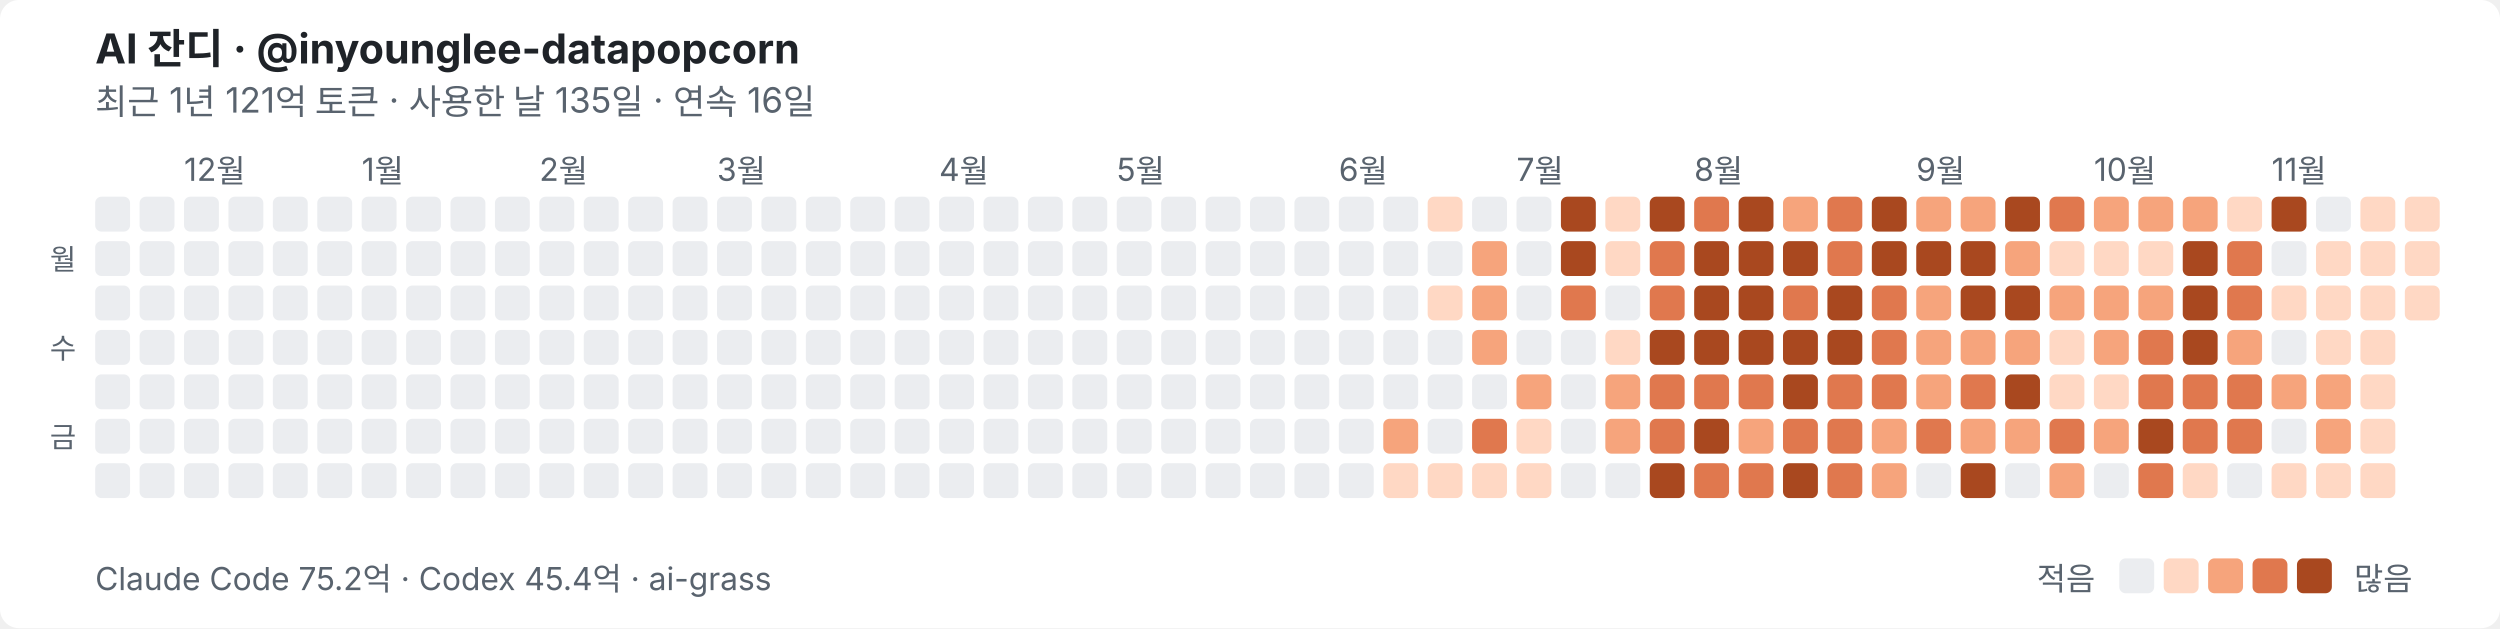
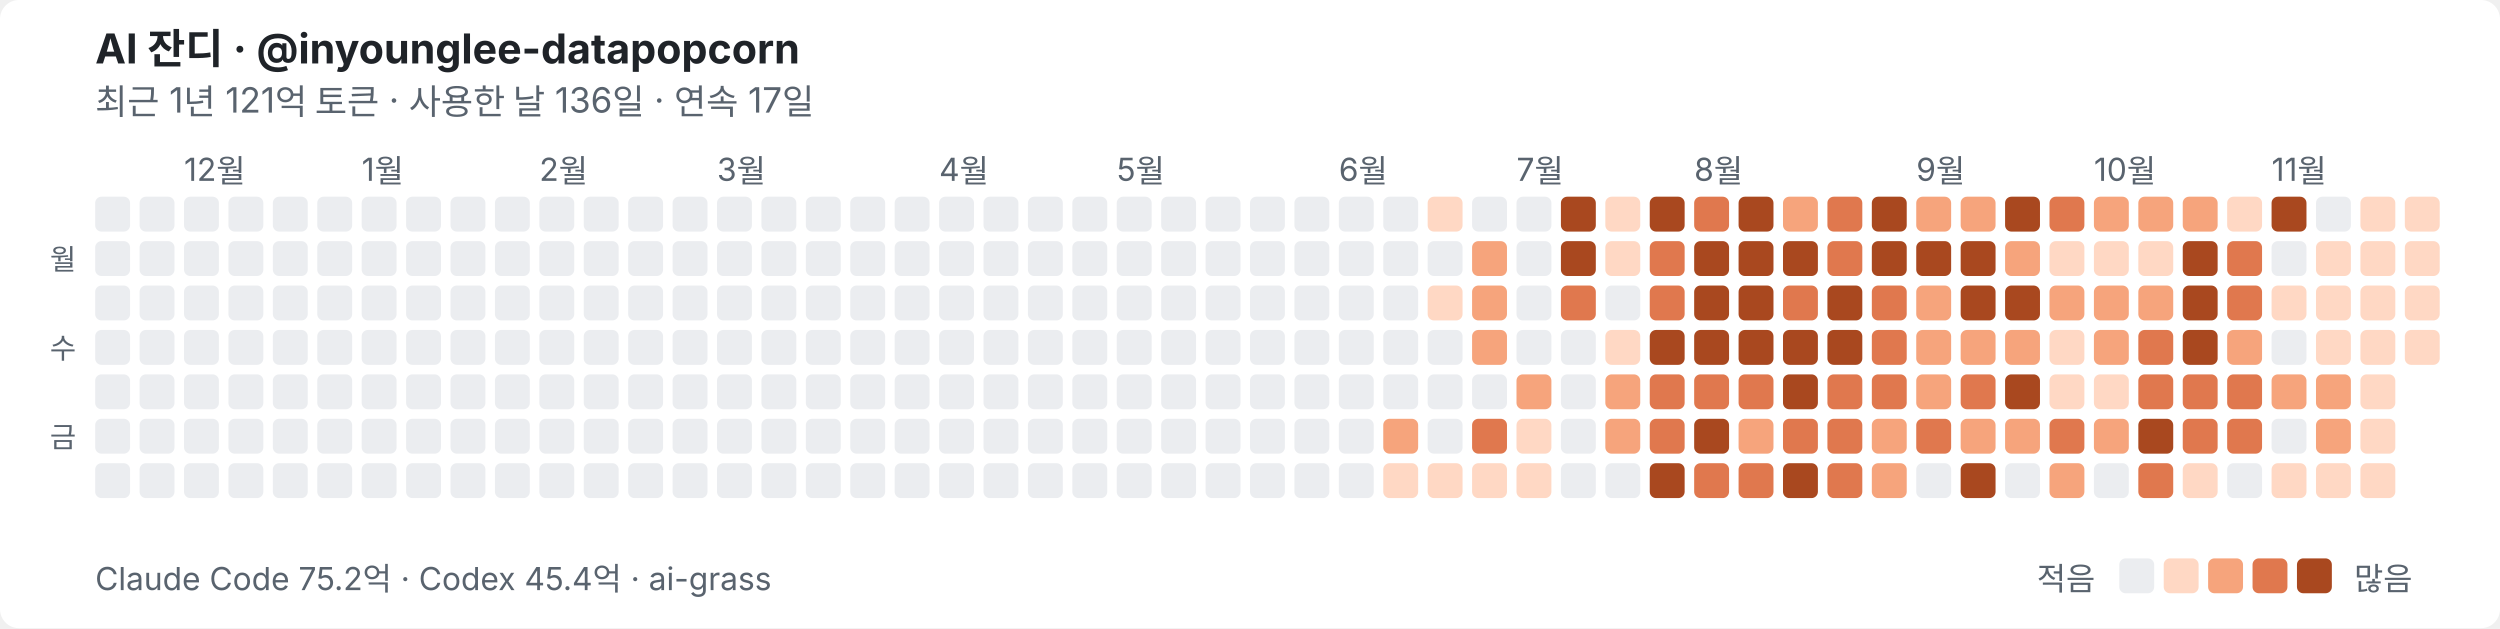
- <svg xmlns="http://www.w3.org/2000/svg" width="788" height="198" viewBox="0 0 788 198" role="img" aria-label="AI 잔디 · @inyounglee-datapopcorn 최근 1년 121억 토큰 · 사용한 날 135일 · 연속 16일">
+ <svg xmlns="http://www.w3.org/2000/svg" width="788" height="198" viewBox="0 0 788 198" role="img" aria-label="AI 잔디 · @inyounglee-datapopcorn 최근 1년 121억 토큰 · 사용한 날 136일 · 연속 17일">
  <rect width="788" height="198" rx="6" fill="#ffffff" />
  <g font-family="-apple-system,BlinkMacSystemFont,'Segoe UI','Apple SD Gothic Neo','Malgun Gothic',sans-serif">
    <text x="30" y="20" font-size="13" font-weight="700" fill="#1f2328">AI 잔디 · @inyounglee-datapopcorn</text>
-     <text x="30" y="36" font-size="11" fill="#59636e">최근 1년 121억 토큰 · 사용한 날 135일 · 연속 16일</text>
+     <text x="30" y="36" font-size="11" fill="#59636e">최근 1년 121억 토큰 · 사용한 날 136일 · 연속 17일</text>
    <text x="58" y="57" font-size="10" fill="#59636e">12월</text>
    <text x="114" y="57" font-size="10" fill="#59636e">1월</text>
    <text x="170" y="57" font-size="10" fill="#59636e">2월</text>
    <text x="226" y="57" font-size="10" fill="#59636e">3월</text>
    <text x="296" y="57" font-size="10" fill="#59636e">4월</text>
    <text x="352" y="57" font-size="10" fill="#59636e">5월</text>
    <text x="422" y="57" font-size="10" fill="#59636e">6월</text>
    <text x="478" y="57" font-size="10" fill="#59636e">7월</text>
    <text x="534" y="57" font-size="10" fill="#59636e">8월</text>
    <text x="604" y="57" font-size="10" fill="#59636e">9월</text>
    <text x="660" y="57" font-size="10" fill="#59636e">10월</text>
    <text x="716" y="57" font-size="10" fill="#59636e">11월</text>
    <text x="24" y="85" font-size="9" text-anchor="end" fill="#59636e">월</text>
    <text x="24" y="113" font-size="9" text-anchor="end" fill="#59636e">수</text>
    <text x="24" y="141" font-size="9" text-anchor="end" fill="#59636e">금</text>
    <rect x="30" y="62" width="11" height="11" rx="2" fill="#ebedf0" />
    <rect x="30" y="76" width="11" height="11" rx="2" fill="#ebedf0" />
    <rect x="30" y="90" width="11" height="11" rx="2" fill="#ebedf0" />
    <rect x="30" y="104" width="11" height="11" rx="2" fill="#ebedf0" />
    <rect x="30" y="118" width="11" height="11" rx="2" fill="#ebedf0" />
    <rect x="30" y="132" width="11" height="11" rx="2" fill="#ebedf0" />
    <rect x="30" y="146" width="11" height="11" rx="2" fill="#ebedf0" />
    <rect x="44" y="62" width="11" height="11" rx="2" fill="#ebedf0" />
    <rect x="44" y="76" width="11" height="11" rx="2" fill="#ebedf0" />
    <rect x="44" y="90" width="11" height="11" rx="2" fill="#ebedf0" />
    <rect x="44" y="104" width="11" height="11" rx="2" fill="#ebedf0" />
    <rect x="44" y="118" width="11" height="11" rx="2" fill="#ebedf0" />
    <rect x="44" y="132" width="11" height="11" rx="2" fill="#ebedf0" />
    <rect x="44" y="146" width="11" height="11" rx="2" fill="#ebedf0" />
    <rect x="58" y="62" width="11" height="11" rx="2" fill="#ebedf0" />
    <rect x="58" y="76" width="11" height="11" rx="2" fill="#ebedf0" />
    <rect x="58" y="90" width="11" height="11" rx="2" fill="#ebedf0" />
    <rect x="58" y="104" width="11" height="11" rx="2" fill="#ebedf0" />
    <rect x="58" y="118" width="11" height="11" rx="2" fill="#ebedf0" />
    <rect x="58" y="132" width="11" height="11" rx="2" fill="#ebedf0" />
    <rect x="58" y="146" width="11" height="11" rx="2" fill="#ebedf0" />
    <rect x="72" y="62" width="11" height="11" rx="2" fill="#ebedf0" />
    <rect x="72" y="76" width="11" height="11" rx="2" fill="#ebedf0" />
    <rect x="72" y="90" width="11" height="11" rx="2" fill="#ebedf0" />
    <rect x="72" y="104" width="11" height="11" rx="2" fill="#ebedf0" />
    <rect x="72" y="118" width="11" height="11" rx="2" fill="#ebedf0" />
    <rect x="72" y="132" width="11" height="11" rx="2" fill="#ebedf0" />
    <rect x="72" y="146" width="11" height="11" rx="2" fill="#ebedf0" />
    <rect x="86" y="62" width="11" height="11" rx="2" fill="#ebedf0" />
    <rect x="86" y="76" width="11" height="11" rx="2" fill="#ebedf0" />
    <rect x="86" y="90" width="11" height="11" rx="2" fill="#ebedf0" />
    <rect x="86" y="104" width="11" height="11" rx="2" fill="#ebedf0" />
    <rect x="86" y="118" width="11" height="11" rx="2" fill="#ebedf0" />
    <rect x="86" y="132" width="11" height="11" rx="2" fill="#ebedf0" />
    <rect x="86" y="146" width="11" height="11" rx="2" fill="#ebedf0" />
    <rect x="100" y="62" width="11" height="11" rx="2" fill="#ebedf0" />
    <rect x="100" y="76" width="11" height="11" rx="2" fill="#ebedf0" />
    <rect x="100" y="90" width="11" height="11" rx="2" fill="#ebedf0" />
    <rect x="100" y="104" width="11" height="11" rx="2" fill="#ebedf0" />
    <rect x="100" y="118" width="11" height="11" rx="2" fill="#ebedf0" />
    <rect x="100" y="132" width="11" height="11" rx="2" fill="#ebedf0" />
    <rect x="100" y="146" width="11" height="11" rx="2" fill="#ebedf0" />
    <rect x="114" y="62" width="11" height="11" rx="2" fill="#ebedf0" />
    <rect x="114" y="76" width="11" height="11" rx="2" fill="#ebedf0" />
    <rect x="114" y="90" width="11" height="11" rx="2" fill="#ebedf0" />
    <rect x="114" y="104" width="11" height="11" rx="2" fill="#ebedf0" />
    <rect x="114" y="118" width="11" height="11" rx="2" fill="#ebedf0" />
    <rect x="114" y="132" width="11" height="11" rx="2" fill="#ebedf0" />
    <rect x="114" y="146" width="11" height="11" rx="2" fill="#ebedf0" />
    <rect x="128" y="62" width="11" height="11" rx="2" fill="#ebedf0" />
    <rect x="128" y="76" width="11" height="11" rx="2" fill="#ebedf0" />
    <rect x="128" y="90" width="11" height="11" rx="2" fill="#ebedf0" />
    <rect x="128" y="104" width="11" height="11" rx="2" fill="#ebedf0" />
    <rect x="128" y="118" width="11" height="11" rx="2" fill="#ebedf0" />
    <rect x="128" y="132" width="11" height="11" rx="2" fill="#ebedf0" />
    <rect x="128" y="146" width="11" height="11" rx="2" fill="#ebedf0" />
    <rect x="142" y="62" width="11" height="11" rx="2" fill="#ebedf0" />
    <rect x="142" y="76" width="11" height="11" rx="2" fill="#ebedf0" />
    <rect x="142" y="90" width="11" height="11" rx="2" fill="#ebedf0" />
    <rect x="142" y="104" width="11" height="11" rx="2" fill="#ebedf0" />
    <rect x="142" y="118" width="11" height="11" rx="2" fill="#ebedf0" />
    <rect x="142" y="132" width="11" height="11" rx="2" fill="#ebedf0" />
    <rect x="142" y="146" width="11" height="11" rx="2" fill="#ebedf0" />
    <rect x="156" y="62" width="11" height="11" rx="2" fill="#ebedf0" />
    <rect x="156" y="76" width="11" height="11" rx="2" fill="#ebedf0" />
    <rect x="156" y="90" width="11" height="11" rx="2" fill="#ebedf0" />
    <rect x="156" y="104" width="11" height="11" rx="2" fill="#ebedf0" />
    <rect x="156" y="118" width="11" height="11" rx="2" fill="#ebedf0" />
    <rect x="156" y="132" width="11" height="11" rx="2" fill="#ebedf0" />
    <rect x="156" y="146" width="11" height="11" rx="2" fill="#ebedf0" />
    <rect x="170" y="62" width="11" height="11" rx="2" fill="#ebedf0" />
    <rect x="170" y="76" width="11" height="11" rx="2" fill="#ebedf0" />
    <rect x="170" y="90" width="11" height="11" rx="2" fill="#ebedf0" />
    <rect x="170" y="104" width="11" height="11" rx="2" fill="#ebedf0" />
    <rect x="170" y="118" width="11" height="11" rx="2" fill="#ebedf0" />
    <rect x="170" y="132" width="11" height="11" rx="2" fill="#ebedf0" />
    <rect x="170" y="146" width="11" height="11" rx="2" fill="#ebedf0" />
    <rect x="184" y="62" width="11" height="11" rx="2" fill="#ebedf0" />
    <rect x="184" y="76" width="11" height="11" rx="2" fill="#ebedf0" />
    <rect x="184" y="90" width="11" height="11" rx="2" fill="#ebedf0" />
    <rect x="184" y="104" width="11" height="11" rx="2" fill="#ebedf0" />
    <rect x="184" y="118" width="11" height="11" rx="2" fill="#ebedf0" />
    <rect x="184" y="132" width="11" height="11" rx="2" fill="#ebedf0" />
    <rect x="184" y="146" width="11" height="11" rx="2" fill="#ebedf0" />
    <rect x="198" y="62" width="11" height="11" rx="2" fill="#ebedf0" />
    <rect x="198" y="76" width="11" height="11" rx="2" fill="#ebedf0" />
    <rect x="198" y="90" width="11" height="11" rx="2" fill="#ebedf0" />
    <rect x="198" y="104" width="11" height="11" rx="2" fill="#ebedf0" />
    <rect x="198" y="118" width="11" height="11" rx="2" fill="#ebedf0" />
    <rect x="198" y="132" width="11" height="11" rx="2" fill="#ebedf0" />
    <rect x="198" y="146" width="11" height="11" rx="2" fill="#ebedf0" />
    <rect x="212" y="62" width="11" height="11" rx="2" fill="#ebedf0" />
    <rect x="212" y="76" width="11" height="11" rx="2" fill="#ebedf0" />
    <rect x="212" y="90" width="11" height="11" rx="2" fill="#ebedf0" />
    <rect x="212" y="104" width="11" height="11" rx="2" fill="#ebedf0" />
    <rect x="212" y="118" width="11" height="11" rx="2" fill="#ebedf0" />
    <rect x="212" y="132" width="11" height="11" rx="2" fill="#ebedf0" />
    <rect x="212" y="146" width="11" height="11" rx="2" fill="#ebedf0" />
    <rect x="226" y="62" width="11" height="11" rx="2" fill="#ebedf0" />
    <rect x="226" y="76" width="11" height="11" rx="2" fill="#ebedf0" />
    <rect x="226" y="90" width="11" height="11" rx="2" fill="#ebedf0" />
    <rect x="226" y="104" width="11" height="11" rx="2" fill="#ebedf0" />
    <rect x="226" y="118" width="11" height="11" rx="2" fill="#ebedf0" />
    <rect x="226" y="132" width="11" height="11" rx="2" fill="#ebedf0" />
    <rect x="226" y="146" width="11" height="11" rx="2" fill="#ebedf0" />
    <rect x="240" y="62" width="11" height="11" rx="2" fill="#ebedf0" />
    <rect x="240" y="76" width="11" height="11" rx="2" fill="#ebedf0" />
    <rect x="240" y="90" width="11" height="11" rx="2" fill="#ebedf0" />
    <rect x="240" y="104" width="11" height="11" rx="2" fill="#ebedf0" />
    <rect x="240" y="118" width="11" height="11" rx="2" fill="#ebedf0" />
    <rect x="240" y="132" width="11" height="11" rx="2" fill="#ebedf0" />
    <rect x="240" y="146" width="11" height="11" rx="2" fill="#ebedf0" />
    <rect x="254" y="62" width="11" height="11" rx="2" fill="#ebedf0" />
    <rect x="254" y="76" width="11" height="11" rx="2" fill="#ebedf0" />
    <rect x="254" y="90" width="11" height="11" rx="2" fill="#ebedf0" />
    <rect x="254" y="104" width="11" height="11" rx="2" fill="#ebedf0" />
    <rect x="254" y="118" width="11" height="11" rx="2" fill="#ebedf0" />
    <rect x="254" y="132" width="11" height="11" rx="2" fill="#ebedf0" />
    <rect x="254" y="146" width="11" height="11" rx="2" fill="#ebedf0" />
    <rect x="268" y="62" width="11" height="11" rx="2" fill="#ebedf0" />
    <rect x="268" y="76" width="11" height="11" rx="2" fill="#ebedf0" />
    <rect x="268" y="90" width="11" height="11" rx="2" fill="#ebedf0" />
    <rect x="268" y="104" width="11" height="11" rx="2" fill="#ebedf0" />
    <rect x="268" y="118" width="11" height="11" rx="2" fill="#ebedf0" />
    <rect x="268" y="132" width="11" height="11" rx="2" fill="#ebedf0" />
    <rect x="268" y="146" width="11" height="11" rx="2" fill="#ebedf0" />
    <rect x="282" y="62" width="11" height="11" rx="2" fill="#ebedf0" />
    <rect x="282" y="76" width="11" height="11" rx="2" fill="#ebedf0" />
    <rect x="282" y="90" width="11" height="11" rx="2" fill="#ebedf0" />
    <rect x="282" y="104" width="11" height="11" rx="2" fill="#ebedf0" />
    <rect x="282" y="118" width="11" height="11" rx="2" fill="#ebedf0" />
    <rect x="282" y="132" width="11" height="11" rx="2" fill="#ebedf0" />
    <rect x="282" y="146" width="11" height="11" rx="2" fill="#ebedf0" />
    <rect x="296" y="62" width="11" height="11" rx="2" fill="#ebedf0" />
    <rect x="296" y="76" width="11" height="11" rx="2" fill="#ebedf0" />
    <rect x="296" y="90" width="11" height="11" rx="2" fill="#ebedf0" />
    <rect x="296" y="104" width="11" height="11" rx="2" fill="#ebedf0" />
    <rect x="296" y="118" width="11" height="11" rx="2" fill="#ebedf0" />
    <rect x="296" y="132" width="11" height="11" rx="2" fill="#ebedf0" />
    <rect x="296" y="146" width="11" height="11" rx="2" fill="#ebedf0" />
    <rect x="310" y="62" width="11" height="11" rx="2" fill="#ebedf0" />
    <rect x="310" y="76" width="11" height="11" rx="2" fill="#ebedf0" />
    <rect x="310" y="90" width="11" height="11" rx="2" fill="#ebedf0" />
    <rect x="310" y="104" width="11" height="11" rx="2" fill="#ebedf0" />
    <rect x="310" y="118" width="11" height="11" rx="2" fill="#ebedf0" />
    <rect x="310" y="132" width="11" height="11" rx="2" fill="#ebedf0" />
    <rect x="310" y="146" width="11" height="11" rx="2" fill="#ebedf0" />
    <rect x="324" y="62" width="11" height="11" rx="2" fill="#ebedf0" />
    <rect x="324" y="76" width="11" height="11" rx="2" fill="#ebedf0" />
    <rect x="324" y="90" width="11" height="11" rx="2" fill="#ebedf0" />
    <rect x="324" y="104" width="11" height="11" rx="2" fill="#ebedf0" />
    <rect x="324" y="118" width="11" height="11" rx="2" fill="#ebedf0" />
    <rect x="324" y="132" width="11" height="11" rx="2" fill="#ebedf0" />
    <rect x="324" y="146" width="11" height="11" rx="2" fill="#ebedf0" />
    <rect x="338" y="62" width="11" height="11" rx="2" fill="#ebedf0" />
    <rect x="338" y="76" width="11" height="11" rx="2" fill="#ebedf0" />
    <rect x="338" y="90" width="11" height="11" rx="2" fill="#ebedf0" />
    <rect x="338" y="104" width="11" height="11" rx="2" fill="#ebedf0" />
    <rect x="338" y="118" width="11" height="11" rx="2" fill="#ebedf0" />
    <rect x="338" y="132" width="11" height="11" rx="2" fill="#ebedf0" />
    <rect x="338" y="146" width="11" height="11" rx="2" fill="#ebedf0" />
    <rect x="352" y="62" width="11" height="11" rx="2" fill="#ebedf0" />
    <rect x="352" y="76" width="11" height="11" rx="2" fill="#ebedf0" />
    <rect x="352" y="90" width="11" height="11" rx="2" fill="#ebedf0" />
    <rect x="352" y="104" width="11" height="11" rx="2" fill="#ebedf0" />
    <rect x="352" y="118" width="11" height="11" rx="2" fill="#ebedf0" />
    <rect x="352" y="132" width="11" height="11" rx="2" fill="#ebedf0" />
    <rect x="352" y="146" width="11" height="11" rx="2" fill="#ebedf0" />
    <rect x="366" y="62" width="11" height="11" rx="2" fill="#ebedf0" />
    <rect x="366" y="76" width="11" height="11" rx="2" fill="#ebedf0" />
    <rect x="366" y="90" width="11" height="11" rx="2" fill="#ebedf0" />
    <rect x="366" y="104" width="11" height="11" rx="2" fill="#ebedf0" />
    <rect x="366" y="118" width="11" height="11" rx="2" fill="#ebedf0" />
    <rect x="366" y="132" width="11" height="11" rx="2" fill="#ebedf0" />
    <rect x="366" y="146" width="11" height="11" rx="2" fill="#ebedf0" />
    <rect x="380" y="62" width="11" height="11" rx="2" fill="#ebedf0" />
    <rect x="380" y="76" width="11" height="11" rx="2" fill="#ebedf0" />
    <rect x="380" y="90" width="11" height="11" rx="2" fill="#ebedf0" />
    <rect x="380" y="104" width="11" height="11" rx="2" fill="#ebedf0" />
    <rect x="380" y="118" width="11" height="11" rx="2" fill="#ebedf0" />
    <rect x="380" y="132" width="11" height="11" rx="2" fill="#ebedf0" />
    <rect x="380" y="146" width="11" height="11" rx="2" fill="#ebedf0" />
    <rect x="394" y="62" width="11" height="11" rx="2" fill="#ebedf0" />
    <rect x="394" y="76" width="11" height="11" rx="2" fill="#ebedf0" />
    <rect x="394" y="90" width="11" height="11" rx="2" fill="#ebedf0" />
    <rect x="394" y="104" width="11" height="11" rx="2" fill="#ebedf0" />
    <rect x="394" y="118" width="11" height="11" rx="2" fill="#ebedf0" />
    <rect x="394" y="132" width="11" height="11" rx="2" fill="#ebedf0" />
    <rect x="394" y="146" width="11" height="11" rx="2" fill="#ebedf0" />
    <rect x="408" y="62" width="11" height="11" rx="2" fill="#ebedf0" />
    <rect x="408" y="76" width="11" height="11" rx="2" fill="#ebedf0" />
    <rect x="408" y="90" width="11" height="11" rx="2" fill="#ebedf0" />
    <rect x="408" y="104" width="11" height="11" rx="2" fill="#ebedf0" />
    <rect x="408" y="118" width="11" height="11" rx="2" fill="#ebedf0" />
    <rect x="408" y="132" width="11" height="11" rx="2" fill="#ebedf0" />
    <rect x="408" y="146" width="11" height="11" rx="2" fill="#ebedf0" />
    <rect x="422" y="62" width="11" height="11" rx="2" fill="#ebedf0" />
    <rect x="422" y="76" width="11" height="11" rx="2" fill="#ebedf0" />
    <rect x="422" y="90" width="11" height="11" rx="2" fill="#ebedf0" />
    <rect x="422" y="104" width="11" height="11" rx="2" fill="#ebedf0" />
    <rect x="422" y="118" width="11" height="11" rx="2" fill="#ebedf0" />
    <rect x="422" y="132" width="11" height="11" rx="2" fill="#ebedf0" />
    <rect x="422" y="146" width="11" height="11" rx="2" fill="#ebedf0" />
    <rect x="436" y="62" width="11" height="11" rx="2" fill="#ebedf0" />
    <rect x="436" y="76" width="11" height="11" rx="2" fill="#ebedf0" />
    <rect x="436" y="90" width="11" height="11" rx="2" fill="#ebedf0" />
    <rect x="436" y="104" width="11" height="11" rx="2" fill="#ebedf0" />
    <rect x="436" y="118" width="11" height="11" rx="2" fill="#ebedf0" />
    <rect x="436" y="132" width="11" height="11" rx="2" fill="#f6a47c" />
    <rect x="436" y="146" width="11" height="11" rx="2" fill="#ffd8c4" />
    <rect x="450" y="62" width="11" height="11" rx="2" fill="#ffd8c4" />
    <rect x="450" y="76" width="11" height="11" rx="2" fill="#ebedf0" />
    <rect x="450" y="90" width="11" height="11" rx="2" fill="#ffd8c4" />
    <rect x="450" y="104" width="11" height="11" rx="2" fill="#ebedf0" />
    <rect x="450" y="118" width="11" height="11" rx="2" fill="#ebedf0" />
    <rect x="450" y="132" width="11" height="11" rx="2" fill="#ebedf0" />
    <rect x="450" y="146" width="11" height="11" rx="2" fill="#ffd8c4" />
    <rect x="464" y="62" width="11" height="11" rx="2" fill="#ebedf0" />
    <rect x="464" y="76" width="11" height="11" rx="2" fill="#f6a47c" />
    <rect x="464" y="90" width="11" height="11" rx="2" fill="#f6a47c" />
    <rect x="464" y="104" width="11" height="11" rx="2" fill="#f6a47c" />
    <rect x="464" y="118" width="11" height="11" rx="2" fill="#ebedf0" />
    <rect x="464" y="132" width="11" height="11" rx="2" fill="#e0784e" />
    <rect x="464" y="146" width="11" height="11" rx="2" fill="#ffd8c4" />
    <rect x="478" y="62" width="11" height="11" rx="2" fill="#ebedf0" />
    <rect x="478" y="76" width="11" height="11" rx="2" fill="#ebedf0" />
    <rect x="478" y="90" width="11" height="11" rx="2" fill="#ebedf0" />
    <rect x="478" y="104" width="11" height="11" rx="2" fill="#ebedf0" />
    <rect x="478" y="118" width="11" height="11" rx="2" fill="#f6a47c" />
    <rect x="478" y="132" width="11" height="11" rx="2" fill="#ffd8c4" />
    <rect x="478" y="146" width="11" height="11" rx="2" fill="#ffd8c4" />
    <rect x="492" y="62" width="11" height="11" rx="2" fill="#a9481f" />
    <rect x="492" y="76" width="11" height="11" rx="2" fill="#a9481f" />
    <rect x="492" y="90" width="11" height="11" rx="2" fill="#e0784e" />
    <rect x="492" y="104" width="11" height="11" rx="2" fill="#ebedf0" />
    <rect x="492" y="118" width="11" height="11" rx="2" fill="#ebedf0" />
    <rect x="492" y="132" width="11" height="11" rx="2" fill="#ebedf0" />
    <rect x="492" y="146" width="11" height="11" rx="2" fill="#ebedf0" />
    <rect x="506" y="62" width="11" height="11" rx="2" fill="#ffd8c4" />
    <rect x="506" y="76" width="11" height="11" rx="2" fill="#ffd8c4" />
    <rect x="506" y="90" width="11" height="11" rx="2" fill="#ebedf0" />
    <rect x="506" y="104" width="11" height="11" rx="2" fill="#ffd8c4" />
    <rect x="506" y="118" width="11" height="11" rx="2" fill="#f6a47c" />
    <rect x="506" y="132" width="11" height="11" rx="2" fill="#f6a47c" />
    <rect x="506" y="146" width="11" height="11" rx="2" fill="#ebedf0" />
    <rect x="520" y="62" width="11" height="11" rx="2" fill="#a9481f" />
    <rect x="520" y="76" width="11" height="11" rx="2" fill="#e0784e" />
    <rect x="520" y="90" width="11" height="11" rx="2" fill="#e0784e" />
    <rect x="520" y="104" width="11" height="11" rx="2" fill="#a9481f" />
    <rect x="520" y="118" width="11" height="11" rx="2" fill="#e0784e" />
    <rect x="520" y="132" width="11" height="11" rx="2" fill="#e0784e" />
    <rect x="520" y="146" width="11" height="11" rx="2" fill="#a9481f" />
    <rect x="534" y="62" width="11" height="11" rx="2" fill="#e0784e" />
    <rect x="534" y="76" width="11" height="11" rx="2" fill="#a9481f" />
    <rect x="534" y="90" width="11" height="11" rx="2" fill="#a9481f" />
    <rect x="534" y="104" width="11" height="11" rx="2" fill="#a9481f" />
    <rect x="534" y="118" width="11" height="11" rx="2" fill="#e0784e" />
    <rect x="534" y="132" width="11" height="11" rx="2" fill="#a9481f" />
    <rect x="534" y="146" width="11" height="11" rx="2" fill="#e0784e" />
    <rect x="548" y="62" width="11" height="11" rx="2" fill="#a9481f" />
    <rect x="548" y="76" width="11" height="11" rx="2" fill="#a9481f" />
    <rect x="548" y="90" width="11" height="11" rx="2" fill="#a9481f" />
    <rect x="548" y="104" width="11" height="11" rx="2" fill="#a9481f" />
    <rect x="548" y="118" width="11" height="11" rx="2" fill="#e0784e" />
    <rect x="548" y="132" width="11" height="11" rx="2" fill="#f6a47c" />
    <rect x="548" y="146" width="11" height="11" rx="2" fill="#e0784e" />
    <rect x="562" y="62" width="11" height="11" rx="2" fill="#f6a47c" />
    <rect x="562" y="76" width="11" height="11" rx="2" fill="#a9481f" />
    <rect x="562" y="90" width="11" height="11" rx="2" fill="#e0784e" />
    <rect x="562" y="104" width="11" height="11" rx="2" fill="#a9481f" />
    <rect x="562" y="118" width="11" height="11" rx="2" fill="#a9481f" />
    <rect x="562" y="132" width="11" height="11" rx="2" fill="#e0784e" />
    <rect x="562" y="146" width="11" height="11" rx="2" fill="#a9481f" />
    <rect x="576" y="62" width="11" height="11" rx="2" fill="#e0784e" />
    <rect x="576" y="76" width="11" height="11" rx="2" fill="#e0784e" />
    <rect x="576" y="90" width="11" height="11" rx="2" fill="#a9481f" />
    <rect x="576" y="104" width="11" height="11" rx="2" fill="#a9481f" />
    <rect x="576" y="118" width="11" height="11" rx="2" fill="#e0784e" />
    <rect x="576" y="132" width="11" height="11" rx="2" fill="#e0784e" />
    <rect x="576" y="146" width="11" height="11" rx="2" fill="#e0784e" />
    <rect x="590" y="62" width="11" height="11" rx="2" fill="#a9481f" />
    <rect x="590" y="76" width="11" height="11" rx="2" fill="#a9481f" />
    <rect x="590" y="90" width="11" height="11" rx="2" fill="#e0784e" />
    <rect x="590" y="104" width="11" height="11" rx="2" fill="#e0784e" />
    <rect x="590" y="118" width="11" height="11" rx="2" fill="#e0784e" />
    <rect x="590" y="132" width="11" height="11" rx="2" fill="#f6a47c" />
    <rect x="590" y="146" width="11" height="11" rx="2" fill="#f6a47c" />
    <rect x="604" y="62" width="11" height="11" rx="2" fill="#f6a47c" />
    <rect x="604" y="76" width="11" height="11" rx="2" fill="#a9481f" />
    <rect x="604" y="90" width="11" height="11" rx="2" fill="#f6a47c" />
    <rect x="604" y="104" width="11" height="11" rx="2" fill="#f6a47c" />
    <rect x="604" y="118" width="11" height="11" rx="2" fill="#f6a47c" />
    <rect x="604" y="132" width="11" height="11" rx="2" fill="#e0784e" />
    <rect x="604" y="146" width="11" height="11" rx="2" fill="#ebedf0" />
    <rect x="618" y="62" width="11" height="11" rx="2" fill="#f6a47c" />
    <rect x="618" y="76" width="11" height="11" rx="2" fill="#a9481f" />
    <rect x="618" y="90" width="11" height="11" rx="2" fill="#a9481f" />
    <rect x="618" y="104" width="11" height="11" rx="2" fill="#f6a47c" />
    <rect x="618" y="118" width="11" height="11" rx="2" fill="#e0784e" />
    <rect x="618" y="132" width="11" height="11" rx="2" fill="#f6a47c" />
    <rect x="618" y="146" width="11" height="11" rx="2" fill="#a9481f" />
    <rect x="632" y="62" width="11" height="11" rx="2" fill="#a9481f" />
    <rect x="632" y="76" width="11" height="11" rx="2" fill="#f6a47c" />
    <rect x="632" y="90" width="11" height="11" rx="2" fill="#a9481f" />
    <rect x="632" y="104" width="11" height="11" rx="2" fill="#f6a47c" />
    <rect x="632" y="118" width="11" height="11" rx="2" fill="#a9481f" />
    <rect x="632" y="132" width="11" height="11" rx="2" fill="#f6a47c" />
    <rect x="632" y="146" width="11" height="11" rx="2" fill="#ebedf0" />
    <rect x="646" y="62" width="11" height="11" rx="2" fill="#e0784e" />
    <rect x="646" y="76" width="11" height="11" rx="2" fill="#ffd8c4" />
    <rect x="646" y="90" width="11" height="11" rx="2" fill="#f6a47c" />
    <rect x="646" y="104" width="11" height="11" rx="2" fill="#ffd8c4" />
    <rect x="646" y="118" width="11" height="11" rx="2" fill="#ffd8c4" />
    <rect x="646" y="132" width="11" height="11" rx="2" fill="#e0784e" />
    <rect x="646" y="146" width="11" height="11" rx="2" fill="#f6a47c" />
    <rect x="660" y="62" width="11" height="11" rx="2" fill="#f6a47c" />
    <rect x="660" y="76" width="11" height="11" rx="2" fill="#ffd8c4" />
    <rect x="660" y="90" width="11" height="11" rx="2" fill="#f6a47c" />
    <rect x="660" y="104" width="11" height="11" rx="2" fill="#f6a47c" />
    <rect x="660" y="118" width="11" height="11" rx="2" fill="#ffd8c4" />
    <rect x="660" y="132" width="11" height="11" rx="2" fill="#f6a47c" />
    <rect x="660" y="146" width="11" height="11" rx="2" fill="#ebedf0" />
    <rect x="674" y="62" width="11" height="11" rx="2" fill="#f6a47c" />
    <rect x="674" y="76" width="11" height="11" rx="2" fill="#ffd8c4" />
    <rect x="674" y="90" width="11" height="11" rx="2" fill="#f6a47c" />
    <rect x="674" y="104" width="11" height="11" rx="2" fill="#e0784e" />
    <rect x="674" y="118" width="11" height="11" rx="2" fill="#e0784e" />
    <rect x="674" y="132" width="11" height="11" rx="2" fill="#a9481f" />
    <rect x="674" y="146" width="11" height="11" rx="2" fill="#e0784e" />
    <rect x="688" y="62" width="11" height="11" rx="2" fill="#f6a47c" />
    <rect x="688" y="76" width="11" height="11" rx="2" fill="#a9481f" />
    <rect x="688" y="90" width="11" height="11" rx="2" fill="#a9481f" />
    <rect x="688" y="104" width="11" height="11" rx="2" fill="#a9481f" />
    <rect x="688" y="118" width="11" height="11" rx="2" fill="#e0784e" />
    <rect x="688" y="132" width="11" height="11" rx="2" fill="#e0784e" />
    <rect x="688" y="146" width="11" height="11" rx="2" fill="#ffd8c4" />
    <rect x="702" y="62" width="11" height="11" rx="2" fill="#ffd8c4" />
    <rect x="702" y="76" width="11" height="11" rx="2" fill="#e0784e" />
    <rect x="702" y="90" width="11" height="11" rx="2" fill="#e0784e" />
    <rect x="702" y="104" width="11" height="11" rx="2" fill="#f6a47c" />
    <rect x="702" y="118" width="11" height="11" rx="2" fill="#e0784e" />
    <rect x="702" y="132" width="11" height="11" rx="2" fill="#e0784e" />
    <rect x="702" y="146" width="11" height="11" rx="2" fill="#ebedf0" />
    <rect x="716" y="62" width="11" height="11" rx="2" fill="#a9481f" />
    <rect x="716" y="76" width="11" height="11" rx="2" fill="#ebedf0" />
    <rect x="716" y="90" width="11" height="11" rx="2" fill="#ffd8c4" />
    <rect x="716" y="104" width="11" height="11" rx="2" fill="#ebedf0" />
    <rect x="716" y="118" width="11" height="11" rx="2" fill="#f6a47c" />
    <rect x="716" y="132" width="11" height="11" rx="2" fill="#ebedf0" />
    <rect x="716" y="146" width="11" height="11" rx="2" fill="#ffd8c4" />
    <rect x="730" y="62" width="11" height="11" rx="2" fill="#ebedf0" />
    <rect x="730" y="76" width="11" height="11" rx="2" fill="#ffd8c4" />
    <rect x="730" y="90" width="11" height="11" rx="2" fill="#ffd8c4" />
    <rect x="730" y="104" width="11" height="11" rx="2" fill="#ffd8c4" />
    <rect x="730" y="118" width="11" height="11" rx="2" fill="#f6a47c" />
    <rect x="730" y="132" width="11" height="11" rx="2" fill="#f6a47c" />
    <rect x="730" y="146" width="11" height="11" rx="2" fill="#ffd8c4" />
    <rect x="744" y="62" width="11" height="11" rx="2" fill="#ffd8c4" />
    <rect x="744" y="76" width="11" height="11" rx="2" fill="#ffd8c4" />
    <rect x="744" y="90" width="11" height="11" rx="2" fill="#ffd8c4" />
    <rect x="744" y="104" width="11" height="11" rx="2" fill="#ffd8c4" />
    <rect x="744" y="118" width="11" height="11" rx="2" fill="#ffd8c4" />
    <rect x="744" y="132" width="11" height="11" rx="2" fill="#ffd8c4" />
    <rect x="744" y="146" width="11" height="11" rx="2" fill="#ffd8c4" />
    <rect x="758" y="62" width="11" height="11" rx="2" fill="#ffd8c4" />
    <rect x="758" y="76" width="11" height="11" rx="2" fill="#ffd8c4" />
    <rect x="758" y="90" width="11" height="11" rx="2" fill="#ffd8c4" />
+     <rect x="758" y="104" width="11" height="11" rx="2" fill="#ffd8c4" />
    <text x="30" y="186" font-size="10" fill="#59636e">Claude Code 75.2억 · Codex 45.4억 · ai-grass</text>
    <text x="642" y="186" font-size="10" fill="#59636e">적음</text>
    <rect x="668" y="176" width="11" height="11" rx="2" fill="#ebedf0" />
    <rect x="682" y="176" width="11" height="11" rx="2" fill="#ffd8c4" />
    <rect x="696" y="176" width="11" height="11" rx="2" fill="#f6a47c" />
    <rect x="710" y="176" width="11" height="11" rx="2" fill="#e0784e" />
    <rect x="724" y="176" width="11" height="11" rx="2" fill="#a9481f" />
    <text x="742" y="186" font-size="10" fill="#59636e">많음</text>
  </g>
</svg>
